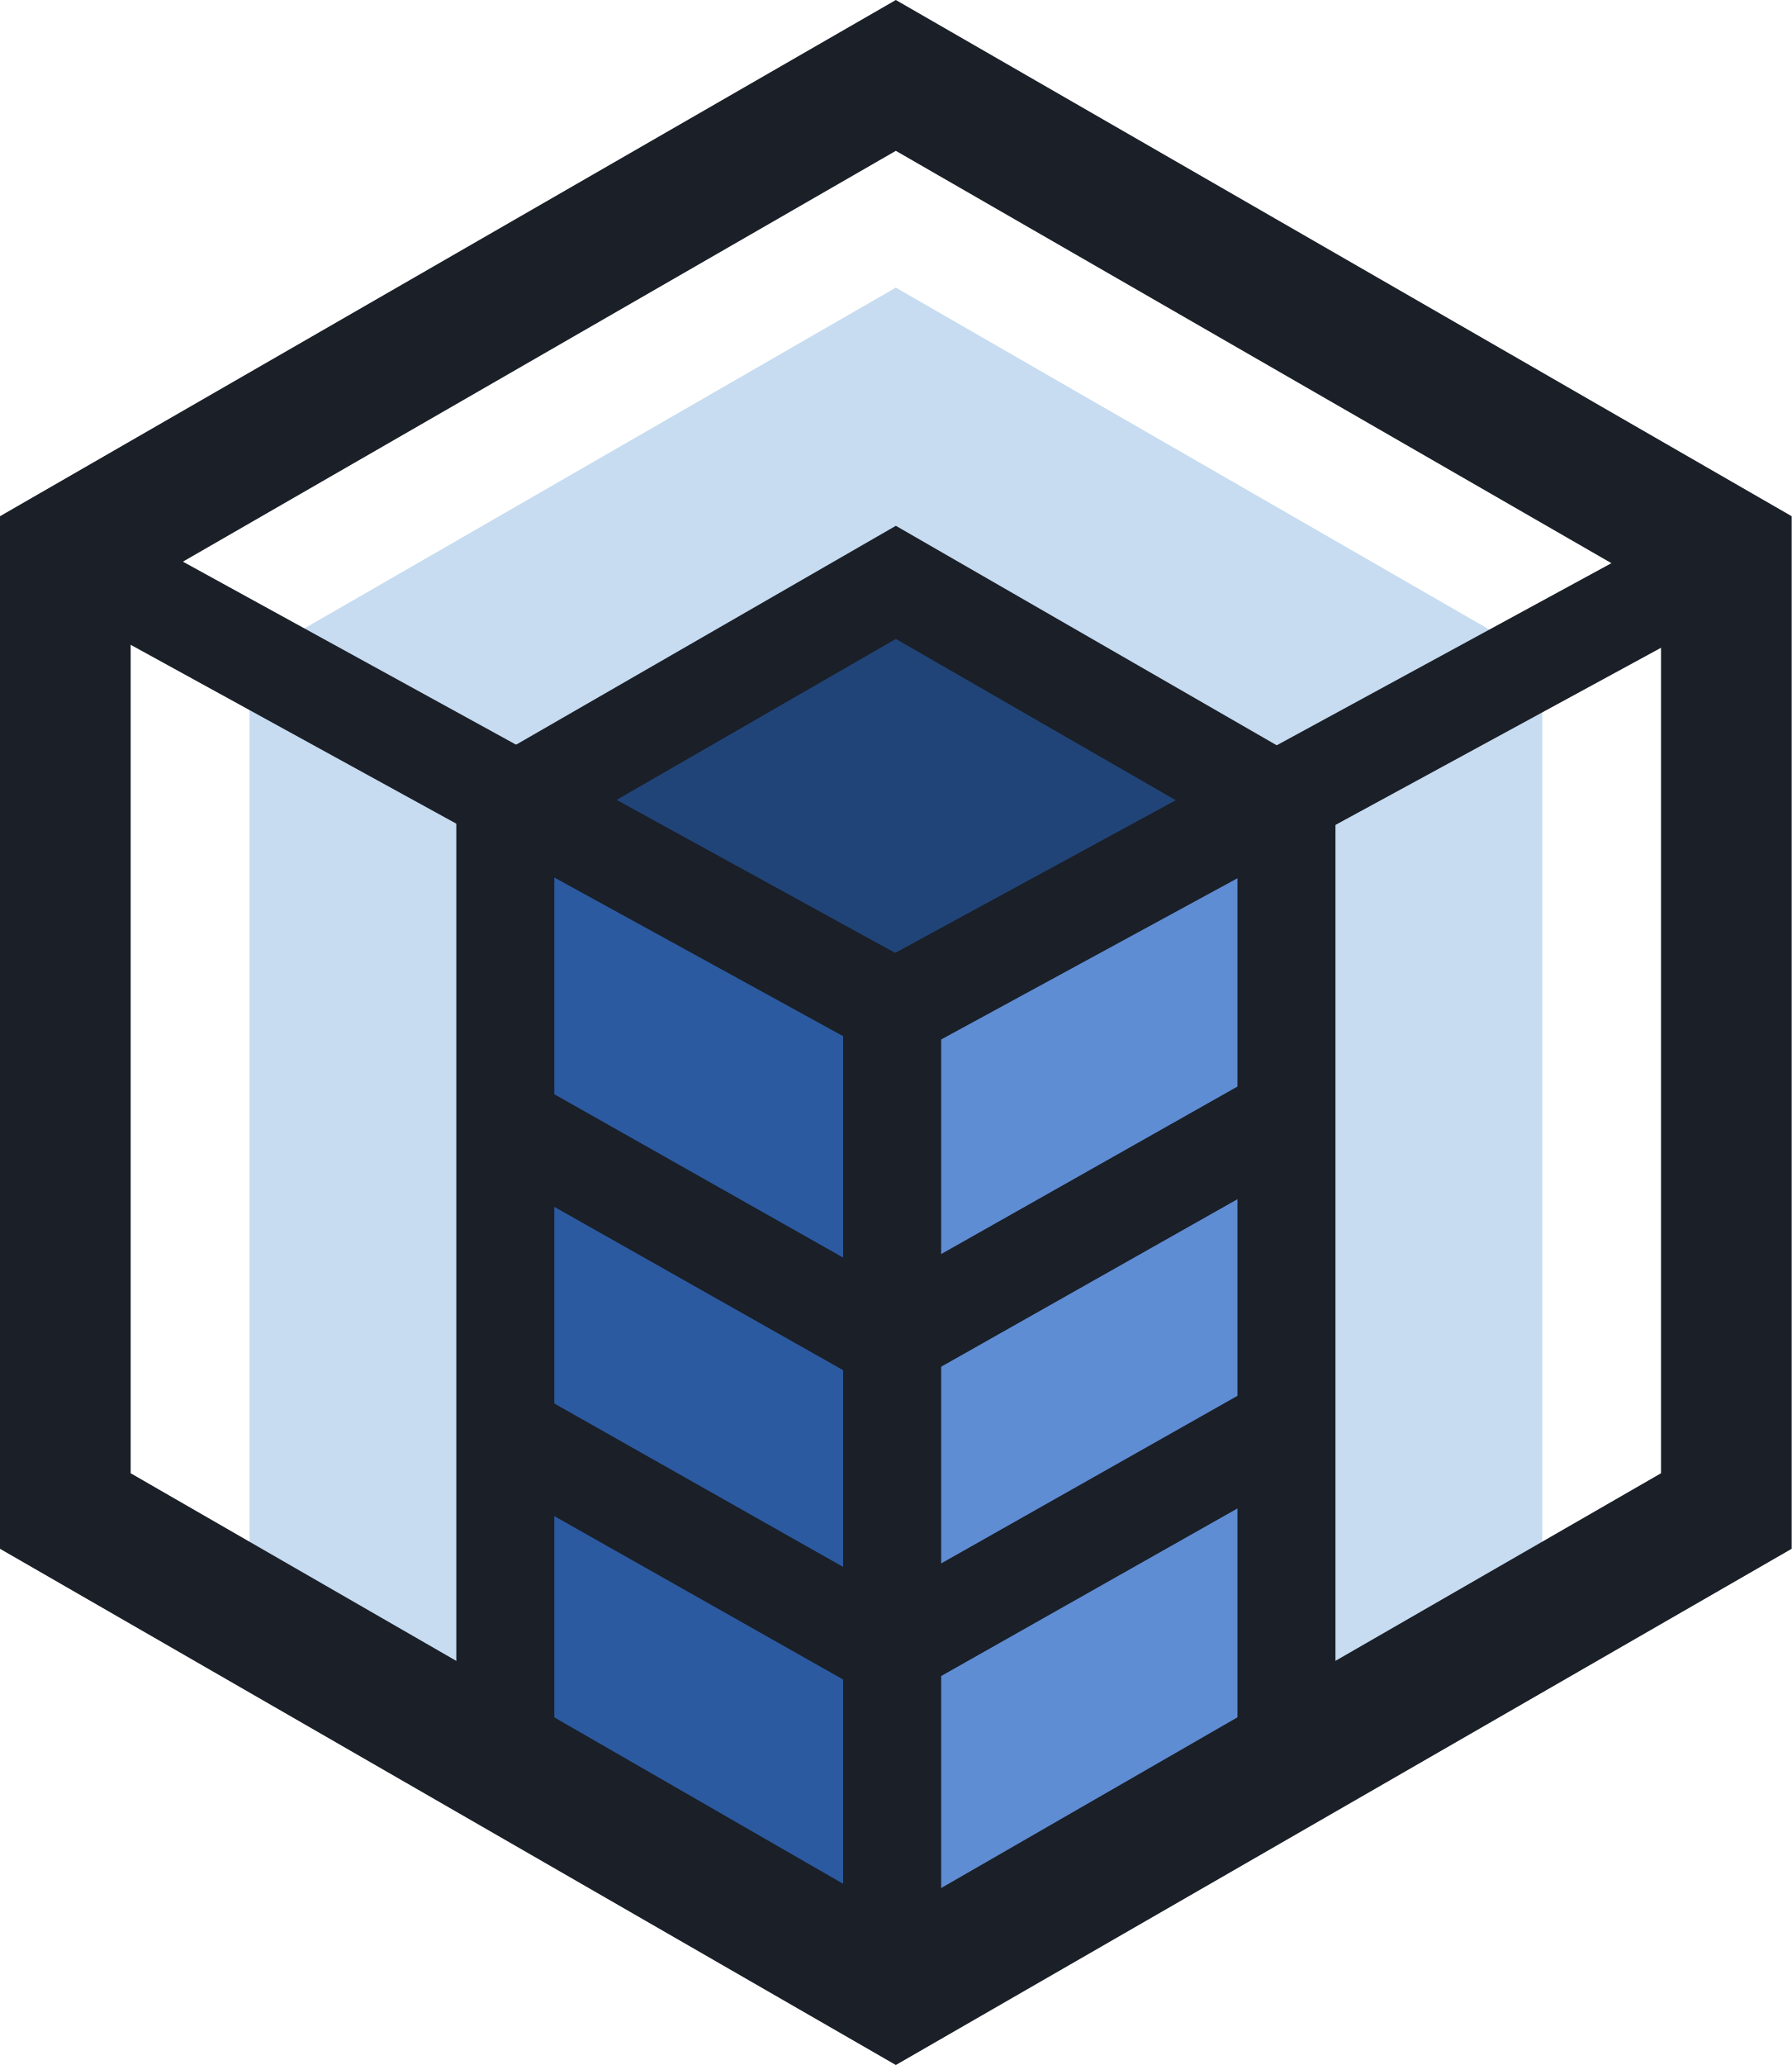
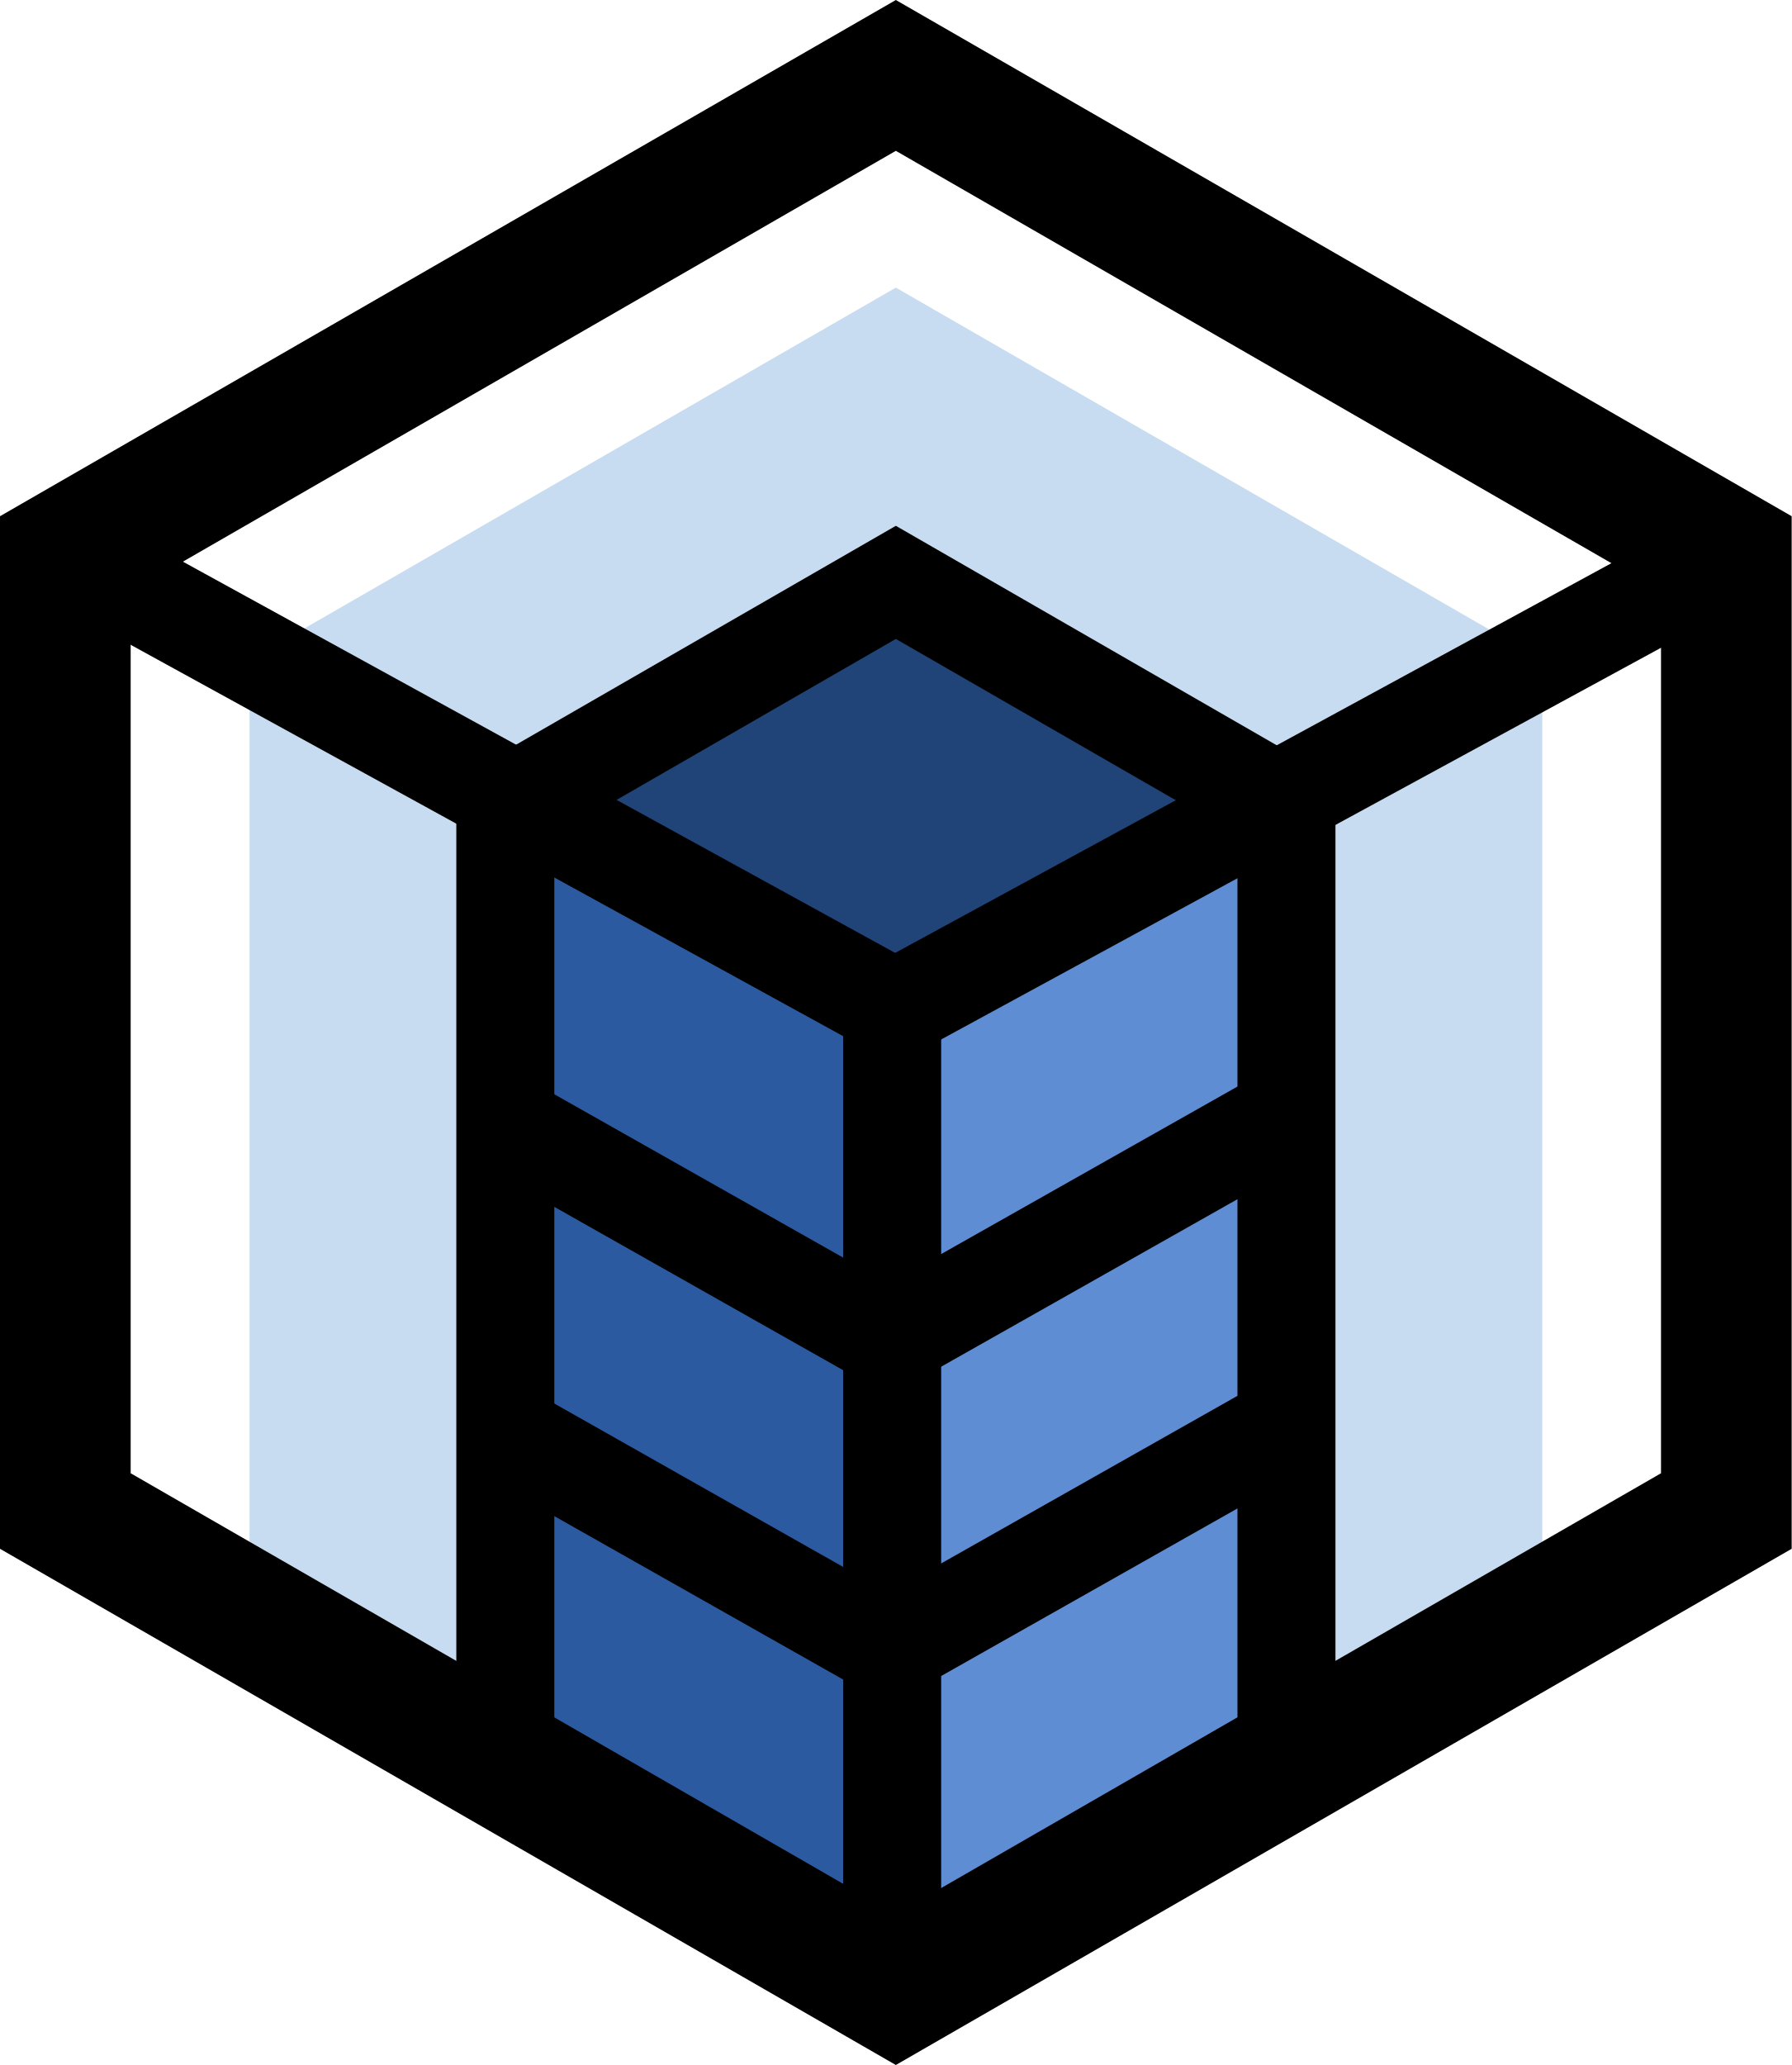
<svg xmlns="http://www.w3.org/2000/svg" width="47.439mm" height="54.663mm" viewBox="0 0 47.439 54.663" version="1.1" id="svg1" xml:space="preserve">
  <defs id="defs1" />
  <g id="layer1" transform="translate(-117.1052,-90.31588)">
    <g id="g17" transform="matrix(0.2645833,0,0,0.2645833,28.37632,109.8464)">
      <g id="g16">
        <g id="g1" transform="translate(-52.33834,-112.9406)">
-           <polygon class="st2" points="542.03,105.16 542.03,198.97 477.34,236.23 412.66,198.97 412.66,105.16 477.34,67.9 " id="polygon5" />
-           <polygon class="st3" points="438.55,121.01 477.55,141.14 475.23,235.42 436.52,215.57 " id="polygon6" style="fill:#2c5aa0" />
-           <polygon class="st1" points="516.12,119.16 477.12,139.29 478.06,234.25 516.76,214.4 " id="polygon7" style="fill:#5f8dd3" />
-           <polygon class="st4" points="440.01,117.1 480.32,138.42 514.05,117.88 476.06,94.62 " id="polygon8" style="fill:#214478" />
-           <polygon class="st5" points="516.43,119.91 516.43,215.11 477.34,236.76 438.26,215.11 438.26,119.91 477.34,97.39 " id="polygon9" />
-           <polygon class="st6" points="560.45,94.55 560.45,190.3 477.34,238.18 394.23,190.3 394.23,94.55 477.34,46.67 " id="polygon10" />
-           <line class="st7" x1="476.97" y1="139.99" x2="476.97" y2="238.49" id="line10" />
-           <line class="st5" x1="477.26" y1="140.05" x2="560.9" y2="94.55" id="line11" />
-           <line class="st5" x1="477.26" y1="140.05" x2="394.41" y2="94.55" id="line12" />
-           <line class="st5" x1="476.21" y1="172.92" x2="437.97" y2="151.3" id="line13" />
-           <line class="st5" x1="476.21" y1="203.87" x2="437.97" y2="182.24" id="line14" />
-           <line class="st7" x1="477.11" y1="172.92" x2="515.36" y2="151.3" id="line15" />
-           <line class="st5" x1="477.11" y1="203.87" x2="515.36" y2="182.24" id="line16" />
+           <g id="g2">
+             <polygon class="st2" points="477.34,236.23 412.66,198.97 412.66,105.16 477.34,67.9 542.03,105.16 542.03,198.97 " id="polygon5" />
+             <polygon class="st3" points="475.23,235.42 436.52,215.57 438.55,121.01 477.55,141.14 " id="polygon6" style="fill:#2c5aa0" />
+             <polygon class="st1" points="478.06,234.25 516.76,214.4 516.12,119.16 477.12,139.29 " id="polygon7" style="fill:#5f8dd3" />
+             <polygon class="st4" points="514.05,117.88 476.06,94.62 440.01,117.1 480.32,138.42 " id="polygon8" style="fill:#214478" />
+             <polygon class="st5" points="477.34,236.76 438.26,215.11 438.26,119.91 477.34,97.39 516.43,119.91 516.43,215.11 " id="polygon9" style="stroke:#000000;stroke-opacity:1" />
+             <polygon class="st6" points="477.34,238.18 394.23,190.3 394.23,94.55 477.34,46.67 560.45,94.55 560.45,190.3 " id="polygon10" style="stroke:#000000;stroke-opacity:1" />
+             <line class="st7" x1="476.97" y1="139.99" x2="476.97" y2="238.49" id="line10" style="stroke:#000000;stroke-opacity:1" />
+             <line class="st5" x1="477.26" y1="140.05" x2="560.9" y2="94.55" id="line11" style="stroke:#000000;stroke-opacity:1" />
+             <line class="st5" x1="477.26" y1="140.05" x2="394.41" y2="94.55" id="line12" style="fill:#333333;stroke:#000000;stroke-opacity:1" />
+             <line class="st5" x1="476.21" y1="172.92" x2="437.97" y2="151.3" id="line13" style="stroke:#000000;stroke-opacity:1" />
+             <line class="st5" x1="476.21" y1="203.87" x2="437.97" y2="182.24" id="line14" style="stroke:#000000;stroke-opacity:1" />
+             <line class="st7" x1="477.11" y1="172.92" x2="515.36" y2="151.3" id="line15" style="stroke:#000000;stroke-opacity:1" />
+             <line class="st5" x1="477.11" y1="203.87" x2="515.36" y2="182.24" id="line16" style="stroke:#000000;stroke-opacity:1" />
+           </g>
        </g>
      </g>
    </g>
  </g>
  <style type="text/css" id="style1"> .st0{fill:#1A1F28;} .st1{fill:#F2A91E;} .st2{opacity:0.4;fill:#72A8DA;} .st3{fill:#C56728;} .st4{fill:#EB8523;} .st5{fill:none;stroke:#1A1F28;stroke-width:9.807;stroke-miterlimit:10;} .st6{fill:none;stroke:#1A1F28;stroke-width:13.076;stroke-miterlimit:10;} .st7{fill:none;stroke:#1A1F28;stroke-width:9.811;stroke-miterlimit:10;} </style>
</svg>
